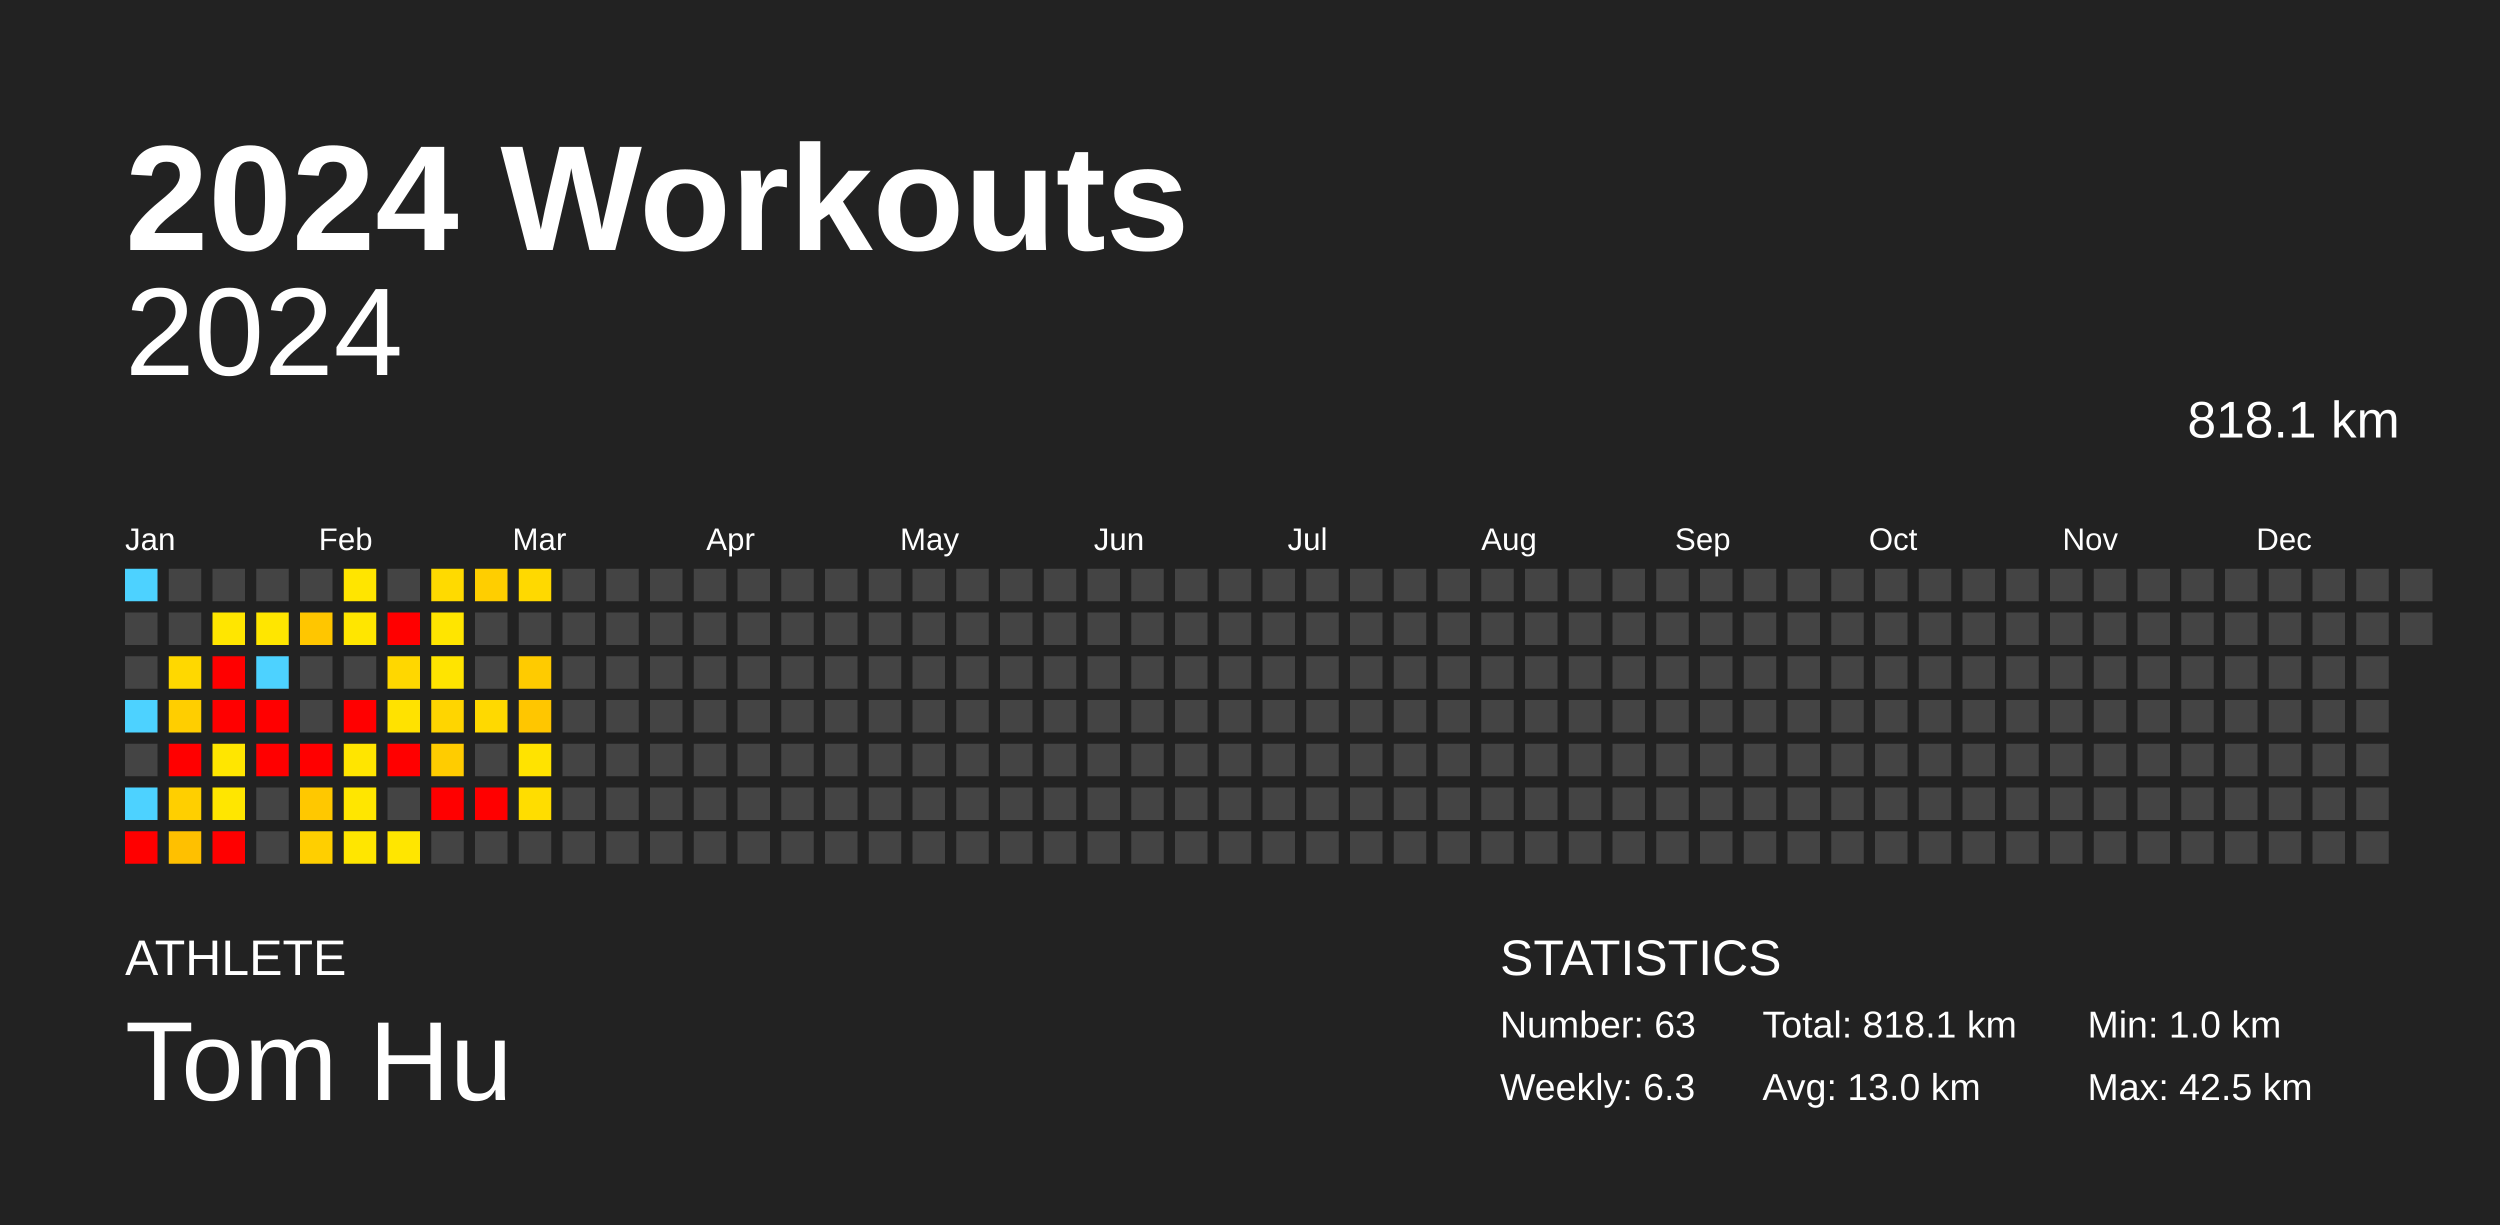
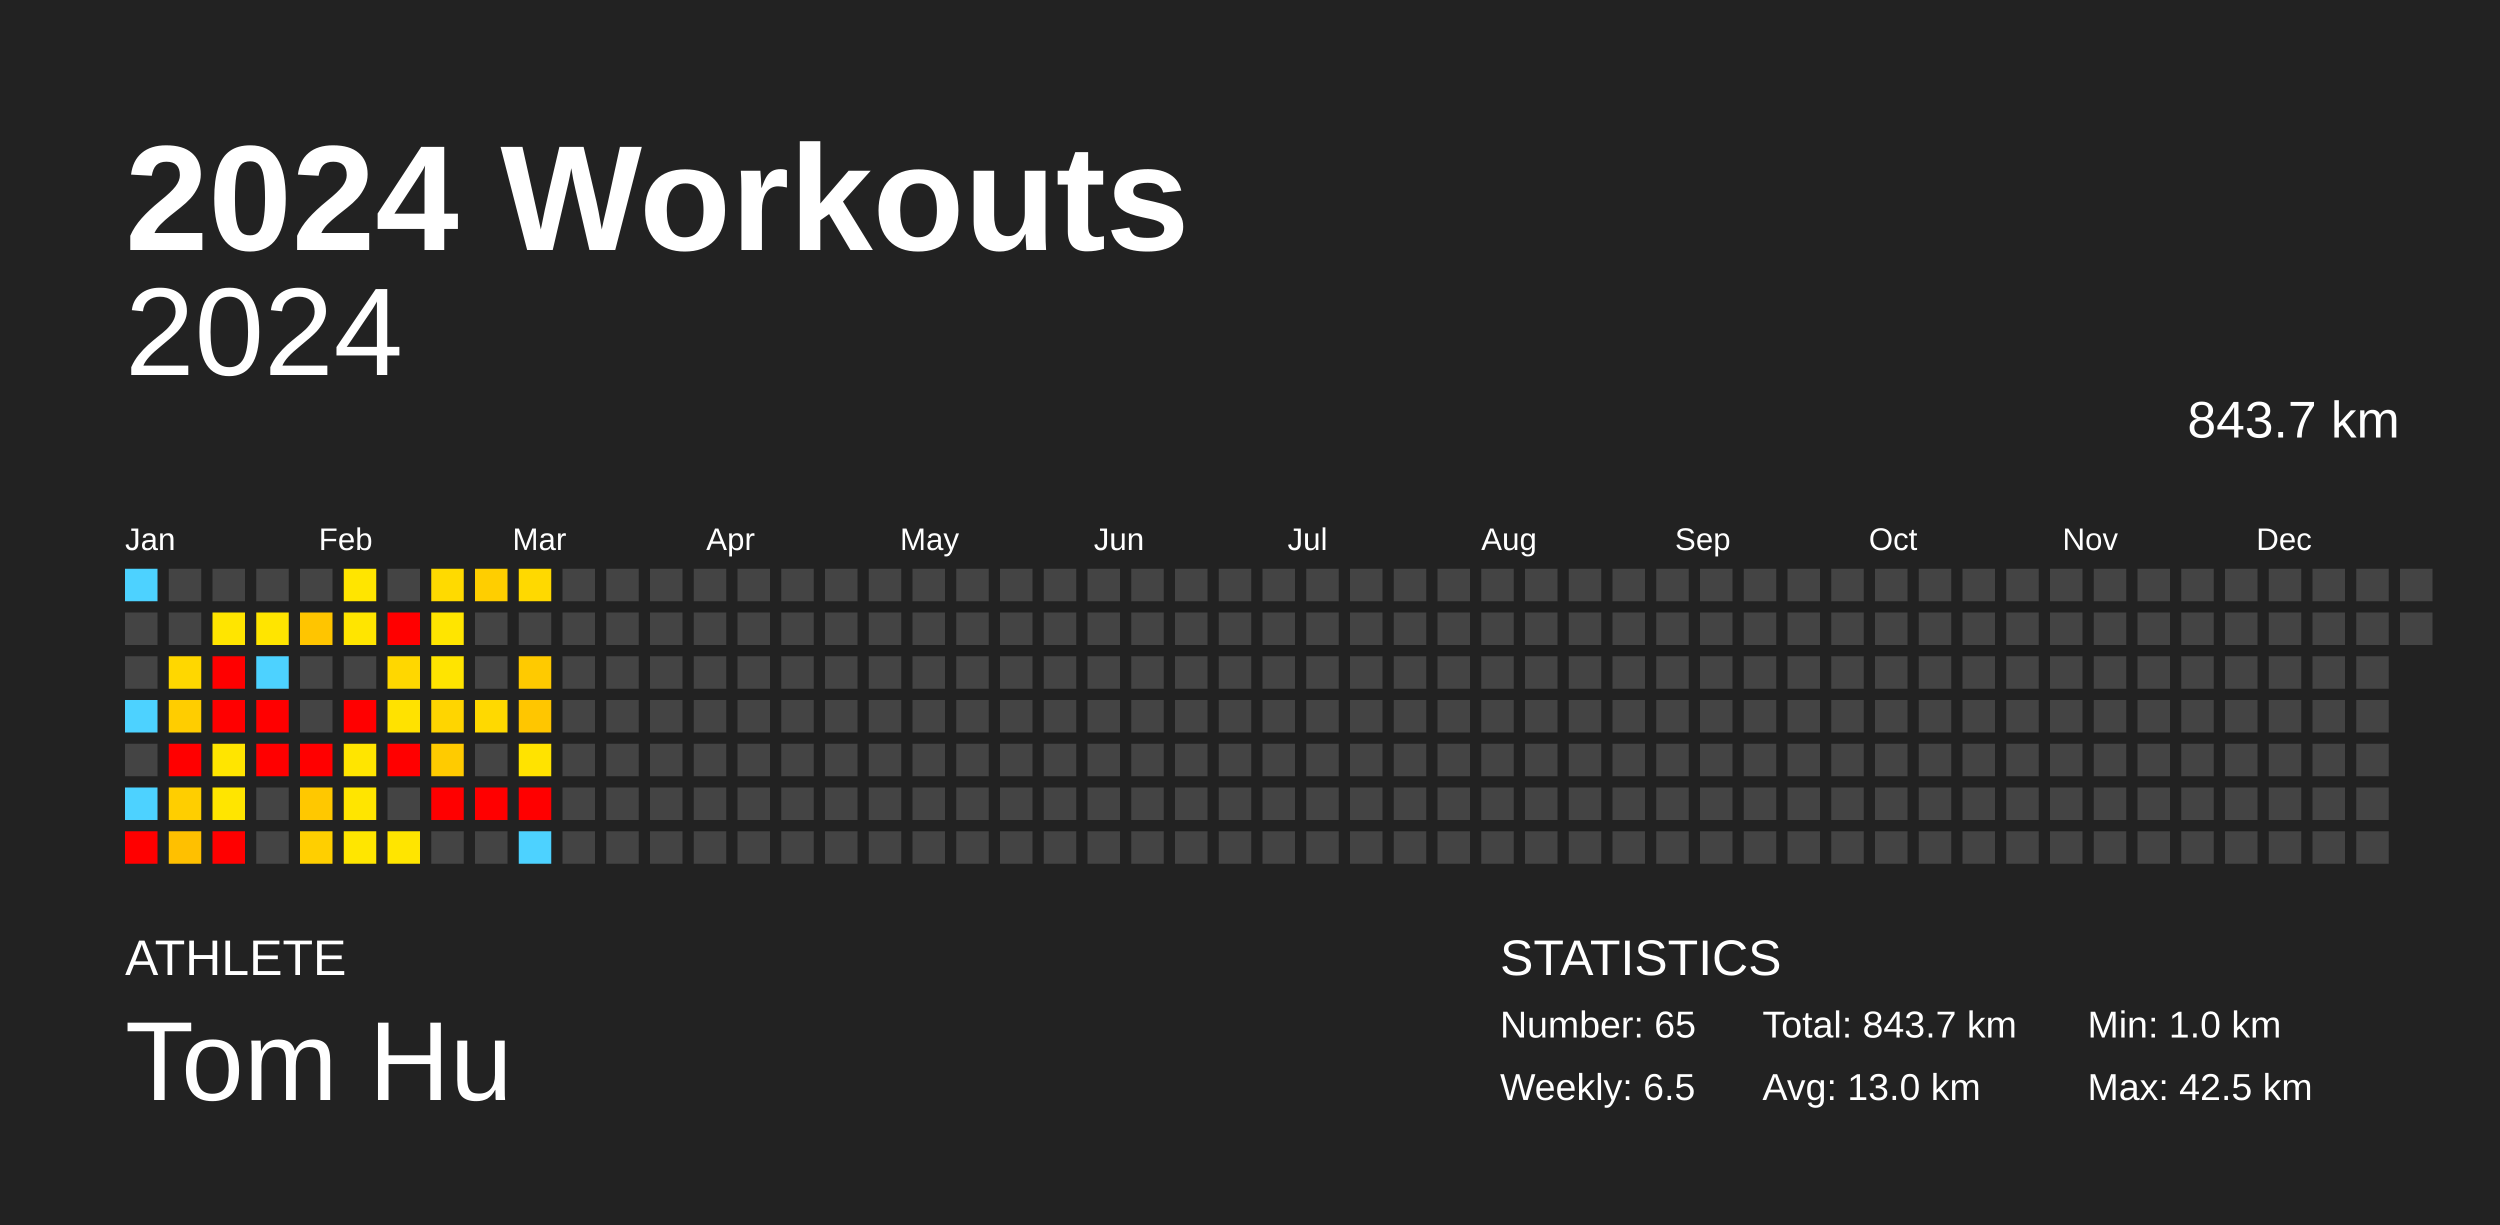
<svg xmlns="http://www.w3.org/2000/svg" baseProfile="full" height="98mm" version="1.1" viewBox="0,0,200,98" width="200mm">
  <defs />
  <rect fill="#222222" height="98" width="200" x="0" y="0" />
  <text fill="#FFFFFF" style="font-size:12px; font-family:Arial; font-weight:bold;" x="10" y="20">2024 Workouts</text>
  <text fill="#FFFFFF" style="font-size:4px; font-family:Arial" x="10" y="78">ATHLETE</text>
  <text fill="#FFFFFF" style="font-size:9px; font-family:Arial" x="10" y="88">Tom Hu</text>
  <text fill="#FFFFFF" style="font-size:4px; font-family:Arial" x="120" y="78">STATISTICS</text>
-   <text fill="#FFFFFF" style="font-size:3px; font-family:Arial" x="120" y="83">Number: 63</text>
-   <text fill="#FFFFFF" style="font-size:3px; font-family:Arial" x="120" y="88">Weekly: 6.3</text>
-   <text fill="#FFFFFF" style="font-size:3px; font-family:Arial" x="141" y="83">Total: 818.1 km</text>
+   <text fill="#FFFFFF" style="font-size:3px; font-family:Arial" x="120" y="83">Number: 65</text>
+   <text fill="#FFFFFF" style="font-size:3px; font-family:Arial" x="120" y="88">Weekly: 6.5</text>
+   <text fill="#FFFFFF" style="font-size:3px; font-family:Arial" x="141" y="83">Total: 843.7 km</text>
  <text fill="#FFFFFF" style="font-size:3px; font-family:Arial" x="141" y="88">Avg: 13.0 km</text>
  <text fill="#FFFFFF" style="font-size:3px; font-family:Arial" x="167" y="83">Min: 1.0 km</text>
  <text fill="#FFFFFF" style="font-size:3px; font-family:Arial" x="167" y="88">Max: 42.5 km</text>
  <text alignment-baseline="hanging" fill="#FFFFFF" style="font-size:10.0px; font-family:Arial;" x="10" y="30">2024</text>
-   <text alignment-baseline="hanging" fill="#FFFFFF" style="font-size:4.125px; font-family:Arial;" x="175" y="35">818.1 km</text>
+   <text alignment-baseline="hanging" fill="#FFFFFF" style="font-size:4.125px; font-family:Arial;" x="175" y="35">843.7 km</text>
  <text fill="#FFFFFF" style="font-size:2.5px; font-family:Arial" x="10.0" y="44">Jan</text>
  <text fill="#FFFFFF" style="font-size:2.5px; font-family:Arial" x="25.5" y="44">Feb</text>
  <text fill="#FFFFFF" style="font-size:2.5px; font-family:Arial" x="41.0" y="44">Mar</text>
  <text fill="#FFFFFF" style="font-size:2.5px; font-family:Arial" x="56.5" y="44">Apr</text>
  <text fill="#FFFFFF" style="font-size:2.5px; font-family:Arial" x="72.0" y="44">May</text>
  <text fill="#FFFFFF" style="font-size:2.5px; font-family:Arial" x="87.5" y="44">Jun</text>
  <text fill="#FFFFFF" style="font-size:2.5px; font-family:Arial" x="103.0" y="44">Jul</text>
  <text fill="#FFFFFF" style="font-size:2.5px; font-family:Arial" x="118.5" y="44">Aug</text>
  <text fill="#FFFFFF" style="font-size:2.5px; font-family:Arial" x="134.0" y="44">Sep</text>
  <text fill="#FFFFFF" style="font-size:2.5px; font-family:Arial" x="149.5" y="44">Oct</text>
  <text fill="#FFFFFF" style="font-size:2.5px; font-family:Arial" x="165.0" y="44">Nov</text>
  <text fill="#FFFFFF" style="font-size:2.5px; font-family:Arial" x="180.5" y="44">Dec</text>
  <rect fill="#4dd2ff" height="2.6" width="2.6" x="10.0" y="45.5" />
  <rect fill="#444444" height="2.6" width="2.6" x="10.0" y="49.0" />
  <rect fill="#444444" height="2.6" width="2.6" x="10.0" y="52.5" />
  <rect fill="#4dd2ff" height="2.6" width="2.6" x="10.0" y="56.0" />
  <rect fill="#444444" height="2.6" width="2.6" x="10.0" y="59.5" />
  <rect fill="#4dd2ff" height="2.6" width="2.6" x="10.0" y="63.0" />
  <rect fill="red" height="2.6" width="2.6" x="10.0" y="66.5" />
  <rect fill="#444444" height="2.6" width="2.6" x="13.5" y="45.5" />
  <rect fill="#444444" height="2.6" width="2.6" x="13.5" y="49.0" />
-   <rect fill="#ffd800" height="2.6" width="2.6" x="13.5" y="52.5" />
-   <rect fill="#ffce00" height="2.6" width="2.6" x="13.5" y="56.0" />
+   <rect fill="#ffd700" height="2.6" width="2.6" x="13.5" y="52.5" />
+   <rect fill="#ffcd00" height="2.6" width="2.6" x="13.5" y="56.0" />
  <rect fill="red" height="2.6" width="2.6" x="13.5" y="59.5" />
-   <rect fill="#ffcf00" height="2.6" width="2.6" x="13.5" y="63.0" />
+   <rect fill="#ffce00" height="2.6" width="2.6" x="13.5" y="63.0" />
  <rect fill="#ffc000" height="2.6" width="2.6" x="13.5" y="66.5" />
  <rect fill="#444444" height="2.6" width="2.6" x="17.0" y="45.5" />
-   <rect fill="#ffe600" height="2.6" width="2.6" x="17.0" y="49.0" />
+   <rect fill="#ffe500" height="2.6" width="2.6" x="17.0" y="49.0" />
  <rect fill="red" height="2.6" width="2.6" x="17.0" y="52.5" />
  <rect fill="red" height="2.6" width="2.6" x="17.0" y="56.0" />
-   <rect fill="#ffe600" height="2.6" width="2.6" x="17.0" y="59.5" />
-   <rect fill="#ffe600" height="2.6" width="2.6" x="17.0" y="63.0" />
+   <rect fill="#ffe500" height="2.6" width="2.6" x="17.0" y="59.5" />
+   <rect fill="#ffe500" height="2.6" width="2.6" x="17.0" y="63.0" />
  <rect fill="red" height="2.6" width="2.6" x="17.0" y="66.5" />
  <rect fill="#444444" height="2.6" width="2.6" x="20.5" y="45.5" />
-   <rect fill="#ffe600" height="2.6" width="2.6" x="20.5" y="49.0" />
+   <rect fill="#ffe500" height="2.6" width="2.6" x="20.5" y="49.0" />
  <rect fill="#4dd2ff" height="2.6" width="2.6" x="20.5" y="52.5" />
  <rect fill="red" height="2.6" width="2.6" x="20.5" y="56.0" />
  <rect fill="red" height="2.6" width="2.6" x="20.5" y="59.5" />
  <rect fill="#444444" height="2.6" width="2.6" x="20.5" y="63.0" />
  <rect fill="#444444" height="2.6" width="2.6" x="20.5" y="66.5" />
  <rect fill="#444444" height="2.6" width="2.6" x="24.0" y="45.5" />
-   <rect fill="#ffc600" height="2.6" width="2.6" x="24.0" y="49.0" />
+   <rect fill="#ffc500" height="2.6" width="2.6" x="24.0" y="49.0" />
  <rect fill="#444444" height="2.6" width="2.6" x="24.0" y="52.5" />
  <rect fill="#444444" height="2.6" width="2.6" x="24.0" y="56.0" />
  <rect fill="red" height="2.6" width="2.6" x="24.0" y="59.5" />
  <rect fill="#ffc800" height="2.6" width="2.6" x="24.0" y="63.0" />
  <rect fill="#ffcf00" height="2.6" width="2.6" x="24.0" y="66.5" />
  <rect fill="#ffe500" height="2.6" width="2.6" x="27.5" y="45.5" />
-   <rect fill="#ffe600" height="2.6" width="2.6" x="27.5" y="49.0" />
+   <rect fill="#ffe500" height="2.6" width="2.6" x="27.5" y="49.0" />
  <rect fill="#444444" height="2.6" width="2.6" x="27.5" y="52.5" />
  <rect fill="red" height="2.6" width="2.6" x="27.5" y="56.0" />
  <rect fill="#ffe500" height="2.6" width="2.6" x="27.5" y="59.5" />
-   <rect fill="#ffe600" height="2.6" width="2.6" x="27.5" y="63.0" />
+   <rect fill="#ffe500" height="2.6" width="2.6" x="27.5" y="63.0" />
  <rect fill="#ffe600" height="2.6" width="2.6" x="27.5" y="66.5" />
  <rect fill="#444444" height="2.6" width="2.6" x="31.0" y="45.5" />
  <rect fill="red" height="2.6" width="2.6" x="31.0" y="49.0" />
  <rect fill="#ffd700" height="2.6" width="2.6" x="31.0" y="52.5" />
  <rect fill="#ffe200" height="2.6" width="2.6" x="31.0" y="56.0" />
  <rect fill="red" height="2.6" width="2.6" x="31.0" y="59.5" />
  <rect fill="#444444" height="2.6" width="2.6" x="31.0" y="63.0" />
-   <rect fill="#ffe600" height="2.6" width="2.6" x="31.0" y="66.5" />
+   <rect fill="#ffe500" height="2.6" width="2.6" x="31.0" y="66.5" />
  <rect fill="#ffda00" height="2.6" width="2.6" x="34.5" y="45.5" />
  <rect fill="#ffe500" height="2.6" width="2.6" x="34.5" y="49.0" />
  <rect fill="#ffe400" height="2.6" width="2.6" x="34.5" y="52.5" />
  <rect fill="#ffd500" height="2.6" width="2.6" x="34.5" y="56.0" />
-   <rect fill="#ffcc00" height="2.6" width="2.6" x="34.5" y="59.5" />
+   <rect fill="#ffcb00" height="2.6" width="2.6" x="34.5" y="59.5" />
  <rect fill="red" height="2.6" width="2.6" x="34.5" y="63.0" />
  <rect fill="#444444" height="2.6" width="2.6" x="34.5" y="66.5" />
  <rect fill="#ffce00" height="2.6" width="2.6" x="38.0" y="45.5" />
  <rect fill="#444444" height="2.6" width="2.6" x="38.0" y="49.0" />
  <rect fill="#444444" height="2.6" width="2.6" x="38.0" y="52.5" />
  <rect fill="#ffd900" height="2.6" width="2.6" x="38.0" y="56.0" />
  <rect fill="#444444" height="2.6" width="2.6" x="38.0" y="59.5" />
  <rect fill="red" height="2.6" width="2.6" x="38.0" y="63.0" />
  <rect fill="#444444" height="2.6" width="2.6" x="38.0" y="66.5" />
  <rect fill="#ffd900" height="2.6" width="2.6" x="41.5" y="45.5" />
  <rect fill="#444444" height="2.6" width="2.6" x="41.5" y="49.0" />
-   <rect fill="#ffcb00" height="2.6" width="2.6" x="41.5" y="52.5" />
+   <rect fill="#ffca00" height="2.6" width="2.6" x="41.5" y="52.5" />
  <rect fill="#ffc600" height="2.6" width="2.6" x="41.5" y="56.0" />
  <rect fill="#ffe300" height="2.6" width="2.6" x="41.5" y="59.5" />
-   <rect fill="#ffdd00" height="2.6" width="2.6" x="41.5" y="63.0" />
-   <rect fill="#444444" height="2.6" width="2.6" x="41.5" y="66.5" />
+   <rect fill="red" height="2.6" width="2.6" x="41.5" y="63.0" />
+   <rect fill="#4dd2ff" height="2.6" width="2.6" x="41.5" y="66.5" />
  <rect fill="#444444" height="2.6" width="2.6" x="45.0" y="45.5" />
  <rect fill="#444444" height="2.6" width="2.6" x="45.0" y="49.0" />
  <rect fill="#444444" height="2.6" width="2.6" x="45.0" y="52.5" />
  <rect fill="#444444" height="2.6" width="2.6" x="45.0" y="56.0" />
  <rect fill="#444444" height="2.6" width="2.6" x="45.0" y="59.5" />
  <rect fill="#444444" height="2.6" width="2.6" x="45.0" y="63.0" />
  <rect fill="#444444" height="2.6" width="2.6" x="45.0" y="66.5" />
  <rect fill="#444444" height="2.6" width="2.6" x="48.5" y="45.5" />
  <rect fill="#444444" height="2.6" width="2.6" x="48.5" y="49.0" />
  <rect fill="#444444" height="2.6" width="2.6" x="48.5" y="52.5" />
  <rect fill="#444444" height="2.6" width="2.6" x="48.5" y="56.0" />
  <rect fill="#444444" height="2.6" width="2.6" x="48.5" y="59.5" />
  <rect fill="#444444" height="2.6" width="2.6" x="48.5" y="63.0" />
  <rect fill="#444444" height="2.6" width="2.6" x="48.5" y="66.5" />
  <rect fill="#444444" height="2.6" width="2.6" x="52.0" y="45.5" />
  <rect fill="#444444" height="2.6" width="2.6" x="52.0" y="49.0" />
  <rect fill="#444444" height="2.6" width="2.6" x="52.0" y="52.5" />
  <rect fill="#444444" height="2.6" width="2.6" x="52.0" y="56.0" />
  <rect fill="#444444" height="2.6" width="2.6" x="52.0" y="59.5" />
  <rect fill="#444444" height="2.6" width="2.6" x="52.0" y="63.0" />
  <rect fill="#444444" height="2.6" width="2.6" x="52.0" y="66.5" />
  <rect fill="#444444" height="2.6" width="2.6" x="55.5" y="45.5" />
  <rect fill="#444444" height="2.6" width="2.6" x="55.5" y="49.0" />
  <rect fill="#444444" height="2.6" width="2.6" x="55.5" y="52.5" />
  <rect fill="#444444" height="2.6" width="2.6" x="55.5" y="56.0" />
  <rect fill="#444444" height="2.6" width="2.6" x="55.5" y="59.5" />
  <rect fill="#444444" height="2.6" width="2.6" x="55.5" y="63.0" />
  <rect fill="#444444" height="2.6" width="2.6" x="55.5" y="66.5" />
  <rect fill="#444444" height="2.6" width="2.6" x="59.0" y="45.5" />
  <rect fill="#444444" height="2.6" width="2.6" x="59.0" y="49.0" />
  <rect fill="#444444" height="2.6" width="2.6" x="59.0" y="52.5" />
  <rect fill="#444444" height="2.6" width="2.6" x="59.0" y="56.0" />
  <rect fill="#444444" height="2.6" width="2.6" x="59.0" y="59.5" />
  <rect fill="#444444" height="2.6" width="2.6" x="59.0" y="63.0" />
  <rect fill="#444444" height="2.6" width="2.6" x="59.0" y="66.5" />
  <rect fill="#444444" height="2.6" width="2.6" x="62.5" y="45.5" />
  <rect fill="#444444" height="2.6" width="2.6" x="62.5" y="49.0" />
  <rect fill="#444444" height="2.6" width="2.6" x="62.5" y="52.5" />
  <rect fill="#444444" height="2.6" width="2.6" x="62.5" y="56.0" />
  <rect fill="#444444" height="2.6" width="2.6" x="62.5" y="59.5" />
  <rect fill="#444444" height="2.6" width="2.6" x="62.5" y="63.0" />
  <rect fill="#444444" height="2.6" width="2.6" x="62.5" y="66.5" />
  <rect fill="#444444" height="2.6" width="2.6" x="66.0" y="45.5" />
  <rect fill="#444444" height="2.6" width="2.6" x="66.0" y="49.0" />
  <rect fill="#444444" height="2.6" width="2.6" x="66.0" y="52.5" />
  <rect fill="#444444" height="2.6" width="2.6" x="66.0" y="56.0" />
  <rect fill="#444444" height="2.6" width="2.6" x="66.0" y="59.5" />
  <rect fill="#444444" height="2.6" width="2.6" x="66.0" y="63.0" />
  <rect fill="#444444" height="2.6" width="2.6" x="66.0" y="66.5" />
  <rect fill="#444444" height="2.6" width="2.6" x="69.5" y="45.5" />
  <rect fill="#444444" height="2.6" width="2.6" x="69.5" y="49.0" />
  <rect fill="#444444" height="2.6" width="2.6" x="69.5" y="52.5" />
  <rect fill="#444444" height="2.6" width="2.6" x="69.5" y="56.0" />
  <rect fill="#444444" height="2.6" width="2.6" x="69.5" y="59.5" />
  <rect fill="#444444" height="2.6" width="2.6" x="69.5" y="63.0" />
  <rect fill="#444444" height="2.6" width="2.6" x="69.5" y="66.5" />
  <rect fill="#444444" height="2.6" width="2.6" x="73.0" y="45.5" />
  <rect fill="#444444" height="2.6" width="2.6" x="73.0" y="49.0" />
  <rect fill="#444444" height="2.6" width="2.6" x="73.0" y="52.5" />
  <rect fill="#444444" height="2.6" width="2.6" x="73.0" y="56.0" />
  <rect fill="#444444" height="2.6" width="2.6" x="73.0" y="59.5" />
  <rect fill="#444444" height="2.6" width="2.6" x="73.0" y="63.0" />
  <rect fill="#444444" height="2.6" width="2.6" x="73.0" y="66.5" />
  <rect fill="#444444" height="2.6" width="2.6" x="76.5" y="45.5" />
  <rect fill="#444444" height="2.6" width="2.6" x="76.5" y="49.0" />
  <rect fill="#444444" height="2.6" width="2.6" x="76.5" y="52.5" />
  <rect fill="#444444" height="2.6" width="2.6" x="76.5" y="56.0" />
  <rect fill="#444444" height="2.6" width="2.6" x="76.5" y="59.5" />
  <rect fill="#444444" height="2.6" width="2.6" x="76.5" y="63.0" />
  <rect fill="#444444" height="2.6" width="2.6" x="76.5" y="66.5" />
  <rect fill="#444444" height="2.6" width="2.6" x="80.0" y="45.5" />
  <rect fill="#444444" height="2.6" width="2.6" x="80.0" y="49.0" />
  <rect fill="#444444" height="2.6" width="2.6" x="80.0" y="52.5" />
  <rect fill="#444444" height="2.6" width="2.6" x="80.0" y="56.0" />
  <rect fill="#444444" height="2.6" width="2.6" x="80.0" y="59.5" />
  <rect fill="#444444" height="2.6" width="2.6" x="80.0" y="63.0" />
  <rect fill="#444444" height="2.6" width="2.6" x="80.0" y="66.5" />
  <rect fill="#444444" height="2.6" width="2.6" x="83.5" y="45.5" />
  <rect fill="#444444" height="2.6" width="2.6" x="83.5" y="49.0" />
  <rect fill="#444444" height="2.6" width="2.6" x="83.5" y="52.5" />
  <rect fill="#444444" height="2.6" width="2.6" x="83.5" y="56.0" />
  <rect fill="#444444" height="2.6" width="2.6" x="83.5" y="59.5" />
  <rect fill="#444444" height="2.6" width="2.6" x="83.5" y="63.0" />
  <rect fill="#444444" height="2.6" width="2.6" x="83.5" y="66.5" />
  <rect fill="#444444" height="2.6" width="2.6" x="87.0" y="45.5" />
  <rect fill="#444444" height="2.6" width="2.6" x="87.0" y="49.0" />
  <rect fill="#444444" height="2.6" width="2.6" x="87.0" y="52.5" />
  <rect fill="#444444" height="2.6" width="2.6" x="87.0" y="56.0" />
  <rect fill="#444444" height="2.6" width="2.6" x="87.0" y="59.5" />
  <rect fill="#444444" height="2.6" width="2.6" x="87.0" y="63.0" />
  <rect fill="#444444" height="2.6" width="2.6" x="87.0" y="66.5" />
  <rect fill="#444444" height="2.6" width="2.6" x="90.5" y="45.5" />
  <rect fill="#444444" height="2.6" width="2.6" x="90.5" y="49.0" />
  <rect fill="#444444" height="2.6" width="2.6" x="90.5" y="52.5" />
  <rect fill="#444444" height="2.6" width="2.6" x="90.5" y="56.0" />
  <rect fill="#444444" height="2.6" width="2.6" x="90.5" y="59.5" />
  <rect fill="#444444" height="2.6" width="2.6" x="90.5" y="63.0" />
  <rect fill="#444444" height="2.6" width="2.6" x="90.5" y="66.5" />
  <rect fill="#444444" height="2.6" width="2.6" x="94.0" y="45.5" />
  <rect fill="#444444" height="2.6" width="2.6" x="94.0" y="49.0" />
  <rect fill="#444444" height="2.6" width="2.6" x="94.0" y="52.5" />
  <rect fill="#444444" height="2.6" width="2.6" x="94.0" y="56.0" />
  <rect fill="#444444" height="2.6" width="2.6" x="94.0" y="59.5" />
  <rect fill="#444444" height="2.6" width="2.6" x="94.0" y="63.0" />
  <rect fill="#444444" height="2.6" width="2.6" x="94.0" y="66.5" />
  <rect fill="#444444" height="2.6" width="2.6" x="97.5" y="45.5" />
  <rect fill="#444444" height="2.6" width="2.6" x="97.5" y="49.0" />
  <rect fill="#444444" height="2.6" width="2.6" x="97.5" y="52.5" />
  <rect fill="#444444" height="2.6" width="2.6" x="97.5" y="56.0" />
  <rect fill="#444444" height="2.6" width="2.6" x="97.5" y="59.5" />
  <rect fill="#444444" height="2.6" width="2.6" x="97.5" y="63.0" />
  <rect fill="#444444" height="2.6" width="2.6" x="97.5" y="66.5" />
  <rect fill="#444444" height="2.6" width="2.6" x="101.0" y="45.5" />
  <rect fill="#444444" height="2.6" width="2.6" x="101.0" y="49.0" />
  <rect fill="#444444" height="2.6" width="2.6" x="101.0" y="52.5" />
  <rect fill="#444444" height="2.6" width="2.6" x="101.0" y="56.0" />
  <rect fill="#444444" height="2.6" width="2.6" x="101.0" y="59.5" />
  <rect fill="#444444" height="2.6" width="2.6" x="101.0" y="63.0" />
  <rect fill="#444444" height="2.6" width="2.6" x="101.0" y="66.5" />
  <rect fill="#444444" height="2.6" width="2.6" x="104.5" y="45.5" />
  <rect fill="#444444" height="2.6" width="2.6" x="104.5" y="49.0" />
  <rect fill="#444444" height="2.6" width="2.6" x="104.5" y="52.5" />
  <rect fill="#444444" height="2.6" width="2.6" x="104.5" y="56.0" />
  <rect fill="#444444" height="2.6" width="2.6" x="104.5" y="59.5" />
  <rect fill="#444444" height="2.6" width="2.6" x="104.5" y="63.0" />
  <rect fill="#444444" height="2.6" width="2.6" x="104.5" y="66.5" />
  <rect fill="#444444" height="2.6" width="2.6" x="108.0" y="45.5" />
  <rect fill="#444444" height="2.6" width="2.6" x="108.0" y="49.0" />
  <rect fill="#444444" height="2.6" width="2.6" x="108.0" y="52.5" />
  <rect fill="#444444" height="2.6" width="2.6" x="108.0" y="56.0" />
  <rect fill="#444444" height="2.6" width="2.6" x="108.0" y="59.5" />
  <rect fill="#444444" height="2.6" width="2.6" x="108.0" y="63.0" />
  <rect fill="#444444" height="2.6" width="2.6" x="108.0" y="66.5" />
  <rect fill="#444444" height="2.6" width="2.6" x="111.5" y="45.5" />
  <rect fill="#444444" height="2.6" width="2.6" x="111.5" y="49.0" />
  <rect fill="#444444" height="2.6" width="2.6" x="111.5" y="52.5" />
  <rect fill="#444444" height="2.6" width="2.6" x="111.5" y="56.0" />
  <rect fill="#444444" height="2.6" width="2.6" x="111.5" y="59.5" />
  <rect fill="#444444" height="2.6" width="2.6" x="111.5" y="63.0" />
  <rect fill="#444444" height="2.6" width="2.6" x="111.5" y="66.5" />
  <rect fill="#444444" height="2.6" width="2.6" x="115.0" y="45.5" />
  <rect fill="#444444" height="2.6" width="2.6" x="115.0" y="49.0" />
  <rect fill="#444444" height="2.6" width="2.6" x="115.0" y="52.5" />
  <rect fill="#444444" height="2.6" width="2.6" x="115.0" y="56.0" />
  <rect fill="#444444" height="2.6" width="2.6" x="115.0" y="59.5" />
  <rect fill="#444444" height="2.6" width="2.6" x="115.0" y="63.0" />
  <rect fill="#444444" height="2.6" width="2.6" x="115.0" y="66.5" />
  <rect fill="#444444" height="2.6" width="2.6" x="118.5" y="45.5" />
  <rect fill="#444444" height="2.6" width="2.6" x="118.5" y="49.0" />
  <rect fill="#444444" height="2.6" width="2.6" x="118.5" y="52.5" />
  <rect fill="#444444" height="2.6" width="2.6" x="118.5" y="56.0" />
  <rect fill="#444444" height="2.6" width="2.6" x="118.5" y="59.5" />
  <rect fill="#444444" height="2.6" width="2.6" x="118.5" y="63.0" />
  <rect fill="#444444" height="2.6" width="2.6" x="118.5" y="66.5" />
  <rect fill="#444444" height="2.6" width="2.6" x="122.0" y="45.5" />
  <rect fill="#444444" height="2.6" width="2.6" x="122.0" y="49.0" />
  <rect fill="#444444" height="2.6" width="2.6" x="122.0" y="52.5" />
  <rect fill="#444444" height="2.6" width="2.6" x="122.0" y="56.0" />
  <rect fill="#444444" height="2.6" width="2.6" x="122.0" y="59.5" />
  <rect fill="#444444" height="2.6" width="2.6" x="122.0" y="63.0" />
  <rect fill="#444444" height="2.6" width="2.6" x="122.0" y="66.5" />
  <rect fill="#444444" height="2.6" width="2.6" x="125.5" y="45.5" />
  <rect fill="#444444" height="2.6" width="2.6" x="125.5" y="49.0" />
  <rect fill="#444444" height="2.6" width="2.6" x="125.5" y="52.5" />
  <rect fill="#444444" height="2.6" width="2.6" x="125.5" y="56.0" />
  <rect fill="#444444" height="2.6" width="2.6" x="125.5" y="59.5" />
  <rect fill="#444444" height="2.6" width="2.6" x="125.5" y="63.0" />
  <rect fill="#444444" height="2.6" width="2.6" x="125.5" y="66.5" />
  <rect fill="#444444" height="2.6" width="2.6" x="129.0" y="45.5" />
  <rect fill="#444444" height="2.6" width="2.6" x="129.0" y="49.0" />
  <rect fill="#444444" height="2.6" width="2.6" x="129.0" y="52.5" />
  <rect fill="#444444" height="2.6" width="2.6" x="129.0" y="56.0" />
  <rect fill="#444444" height="2.6" width="2.6" x="129.0" y="59.5" />
  <rect fill="#444444" height="2.6" width="2.6" x="129.0" y="63.0" />
  <rect fill="#444444" height="2.6" width="2.6" x="129.0" y="66.5" />
  <rect fill="#444444" height="2.6" width="2.6" x="132.5" y="45.5" />
  <rect fill="#444444" height="2.6" width="2.6" x="132.5" y="49.0" />
  <rect fill="#444444" height="2.6" width="2.6" x="132.5" y="52.5" />
  <rect fill="#444444" height="2.6" width="2.6" x="132.5" y="56.0" />
  <rect fill="#444444" height="2.6" width="2.6" x="132.5" y="59.5" />
  <rect fill="#444444" height="2.6" width="2.6" x="132.5" y="63.0" />
  <rect fill="#444444" height="2.6" width="2.6" x="132.5" y="66.5" />
  <rect fill="#444444" height="2.6" width="2.6" x="136.0" y="45.5" />
  <rect fill="#444444" height="2.6" width="2.6" x="136.0" y="49.0" />
  <rect fill="#444444" height="2.6" width="2.6" x="136.0" y="52.5" />
  <rect fill="#444444" height="2.6" width="2.6" x="136.0" y="56.0" />
  <rect fill="#444444" height="2.6" width="2.6" x="136.0" y="59.5" />
  <rect fill="#444444" height="2.6" width="2.6" x="136.0" y="63.0" />
  <rect fill="#444444" height="2.6" width="2.6" x="136.0" y="66.5" />
  <rect fill="#444444" height="2.6" width="2.6" x="139.5" y="45.5" />
  <rect fill="#444444" height="2.6" width="2.6" x="139.5" y="49.0" />
  <rect fill="#444444" height="2.6" width="2.6" x="139.5" y="52.5" />
  <rect fill="#444444" height="2.6" width="2.6" x="139.5" y="56.0" />
  <rect fill="#444444" height="2.6" width="2.6" x="139.5" y="59.5" />
  <rect fill="#444444" height="2.6" width="2.6" x="139.5" y="63.0" />
  <rect fill="#444444" height="2.6" width="2.6" x="139.5" y="66.5" />
  <rect fill="#444444" height="2.6" width="2.6" x="143.0" y="45.5" />
  <rect fill="#444444" height="2.6" width="2.6" x="143.0" y="49.0" />
  <rect fill="#444444" height="2.6" width="2.6" x="143.0" y="52.5" />
  <rect fill="#444444" height="2.6" width="2.6" x="143.0" y="56.0" />
  <rect fill="#444444" height="2.6" width="2.6" x="143.0" y="59.5" />
  <rect fill="#444444" height="2.6" width="2.6" x="143.0" y="63.0" />
  <rect fill="#444444" height="2.6" width="2.6" x="143.0" y="66.5" />
  <rect fill="#444444" height="2.6" width="2.6" x="146.5" y="45.5" />
  <rect fill="#444444" height="2.6" width="2.6" x="146.5" y="49.0" />
  <rect fill="#444444" height="2.6" width="2.6" x="146.5" y="52.5" />
  <rect fill="#444444" height="2.6" width="2.6" x="146.5" y="56.0" />
  <rect fill="#444444" height="2.6" width="2.6" x="146.5" y="59.5" />
  <rect fill="#444444" height="2.6" width="2.6" x="146.5" y="63.0" />
  <rect fill="#444444" height="2.6" width="2.6" x="146.5" y="66.5" />
  <rect fill="#444444" height="2.6" width="2.6" x="150.0" y="45.5" />
  <rect fill="#444444" height="2.6" width="2.6" x="150.0" y="49.0" />
  <rect fill="#444444" height="2.6" width="2.6" x="150.0" y="52.5" />
  <rect fill="#444444" height="2.6" width="2.6" x="150.0" y="56.0" />
  <rect fill="#444444" height="2.6" width="2.6" x="150.0" y="59.5" />
  <rect fill="#444444" height="2.6" width="2.6" x="150.0" y="63.0" />
  <rect fill="#444444" height="2.6" width="2.6" x="150.0" y="66.5" />
  <rect fill="#444444" height="2.6" width="2.6" x="153.5" y="45.5" />
  <rect fill="#444444" height="2.6" width="2.6" x="153.5" y="49.0" />
  <rect fill="#444444" height="2.6" width="2.6" x="153.5" y="52.5" />
  <rect fill="#444444" height="2.6" width="2.6" x="153.5" y="56.0" />
  <rect fill="#444444" height="2.6" width="2.6" x="153.5" y="59.5" />
  <rect fill="#444444" height="2.6" width="2.6" x="153.5" y="63.0" />
  <rect fill="#444444" height="2.6" width="2.6" x="153.5" y="66.5" />
  <rect fill="#444444" height="2.6" width="2.6" x="157.0" y="45.5" />
  <rect fill="#444444" height="2.6" width="2.6" x="157.0" y="49.0" />
  <rect fill="#444444" height="2.6" width="2.6" x="157.0" y="52.5" />
  <rect fill="#444444" height="2.6" width="2.6" x="157.0" y="56.0" />
  <rect fill="#444444" height="2.6" width="2.6" x="157.0" y="59.5" />
  <rect fill="#444444" height="2.6" width="2.6" x="157.0" y="63.0" />
  <rect fill="#444444" height="2.6" width="2.6" x="157.0" y="66.5" />
  <rect fill="#444444" height="2.6" width="2.6" x="160.5" y="45.5" />
  <rect fill="#444444" height="2.6" width="2.6" x="160.5" y="49.0" />
  <rect fill="#444444" height="2.6" width="2.6" x="160.5" y="52.5" />
  <rect fill="#444444" height="2.6" width="2.6" x="160.5" y="56.0" />
  <rect fill="#444444" height="2.6" width="2.6" x="160.5" y="59.5" />
  <rect fill="#444444" height="2.6" width="2.6" x="160.5" y="63.0" />
  <rect fill="#444444" height="2.6" width="2.6" x="160.5" y="66.5" />
  <rect fill="#444444" height="2.6" width="2.6" x="164.0" y="45.5" />
  <rect fill="#444444" height="2.6" width="2.6" x="164.0" y="49.0" />
  <rect fill="#444444" height="2.6" width="2.6" x="164.0" y="52.5" />
  <rect fill="#444444" height="2.6" width="2.6" x="164.0" y="56.0" />
  <rect fill="#444444" height="2.6" width="2.6" x="164.0" y="59.5" />
  <rect fill="#444444" height="2.6" width="2.6" x="164.0" y="63.0" />
  <rect fill="#444444" height="2.6" width="2.6" x="164.0" y="66.5" />
  <rect fill="#444444" height="2.6" width="2.6" x="167.5" y="45.5" />
  <rect fill="#444444" height="2.6" width="2.6" x="167.5" y="49.0" />
  <rect fill="#444444" height="2.6" width="2.6" x="167.5" y="52.5" />
  <rect fill="#444444" height="2.6" width="2.6" x="167.5" y="56.0" />
  <rect fill="#444444" height="2.6" width="2.6" x="167.5" y="59.5" />
  <rect fill="#444444" height="2.6" width="2.6" x="167.5" y="63.0" />
  <rect fill="#444444" height="2.6" width="2.6" x="167.5" y="66.5" />
  <rect fill="#444444" height="2.6" width="2.6" x="171.0" y="45.5" />
  <rect fill="#444444" height="2.6" width="2.6" x="171.0" y="49.0" />
  <rect fill="#444444" height="2.6" width="2.6" x="171.0" y="52.5" />
  <rect fill="#444444" height="2.6" width="2.6" x="171.0" y="56.0" />
  <rect fill="#444444" height="2.6" width="2.6" x="171.0" y="59.5" />
  <rect fill="#444444" height="2.6" width="2.6" x="171.0" y="63.0" />
  <rect fill="#444444" height="2.6" width="2.6" x="171.0" y="66.5" />
  <rect fill="#444444" height="2.6" width="2.6" x="174.5" y="45.5" />
  <rect fill="#444444" height="2.6" width="2.6" x="174.5" y="49.0" />
  <rect fill="#444444" height="2.6" width="2.6" x="174.5" y="52.5" />
  <rect fill="#444444" height="2.6" width="2.6" x="174.5" y="56.0" />
  <rect fill="#444444" height="2.6" width="2.6" x="174.5" y="59.5" />
  <rect fill="#444444" height="2.6" width="2.6" x="174.5" y="63.0" />
  <rect fill="#444444" height="2.6" width="2.6" x="174.5" y="66.5" />
  <rect fill="#444444" height="2.6" width="2.6" x="178.0" y="45.5" />
  <rect fill="#444444" height="2.6" width="2.6" x="178.0" y="49.0" />
  <rect fill="#444444" height="2.6" width="2.6" x="178.0" y="52.5" />
  <rect fill="#444444" height="2.6" width="2.6" x="178.0" y="56.0" />
  <rect fill="#444444" height="2.6" width="2.6" x="178.0" y="59.5" />
  <rect fill="#444444" height="2.6" width="2.6" x="178.0" y="63.0" />
  <rect fill="#444444" height="2.6" width="2.6" x="178.0" y="66.5" />
  <rect fill="#444444" height="2.6" width="2.6" x="181.5" y="45.5" />
  <rect fill="#444444" height="2.6" width="2.6" x="181.5" y="49.0" />
  <rect fill="#444444" height="2.6" width="2.6" x="181.5" y="52.5" />
  <rect fill="#444444" height="2.6" width="2.6" x="181.5" y="56.0" />
  <rect fill="#444444" height="2.6" width="2.6" x="181.5" y="59.5" />
  <rect fill="#444444" height="2.6" width="2.6" x="181.5" y="63.0" />
  <rect fill="#444444" height="2.6" width="2.6" x="181.5" y="66.5" />
  <rect fill="#444444" height="2.6" width="2.6" x="185.0" y="45.5" />
  <rect fill="#444444" height="2.6" width="2.6" x="185.0" y="49.0" />
  <rect fill="#444444" height="2.6" width="2.6" x="185.0" y="52.5" />
  <rect fill="#444444" height="2.6" width="2.6" x="185.0" y="56.0" />
  <rect fill="#444444" height="2.6" width="2.6" x="185.0" y="59.5" />
  <rect fill="#444444" height="2.6" width="2.6" x="185.0" y="63.0" />
  <rect fill="#444444" height="2.6" width="2.6" x="185.0" y="66.5" />
  <rect fill="#444444" height="2.6" width="2.6" x="188.5" y="45.5" />
  <rect fill="#444444" height="2.6" width="2.6" x="188.5" y="49.0" />
  <rect fill="#444444" height="2.6" width="2.6" x="188.5" y="52.5" />
  <rect fill="#444444" height="2.6" width="2.6" x="188.5" y="56.0" />
  <rect fill="#444444" height="2.6" width="2.6" x="188.5" y="59.5" />
  <rect fill="#444444" height="2.6" width="2.6" x="188.5" y="63.0" />
  <rect fill="#444444" height="2.6" width="2.6" x="188.5" y="66.5" />
  <rect fill="#444444" height="2.6" width="2.6" x="192.0" y="45.5" />
  <rect fill="#444444" height="2.6" width="2.6" x="192.0" y="49.0" />
</svg>
